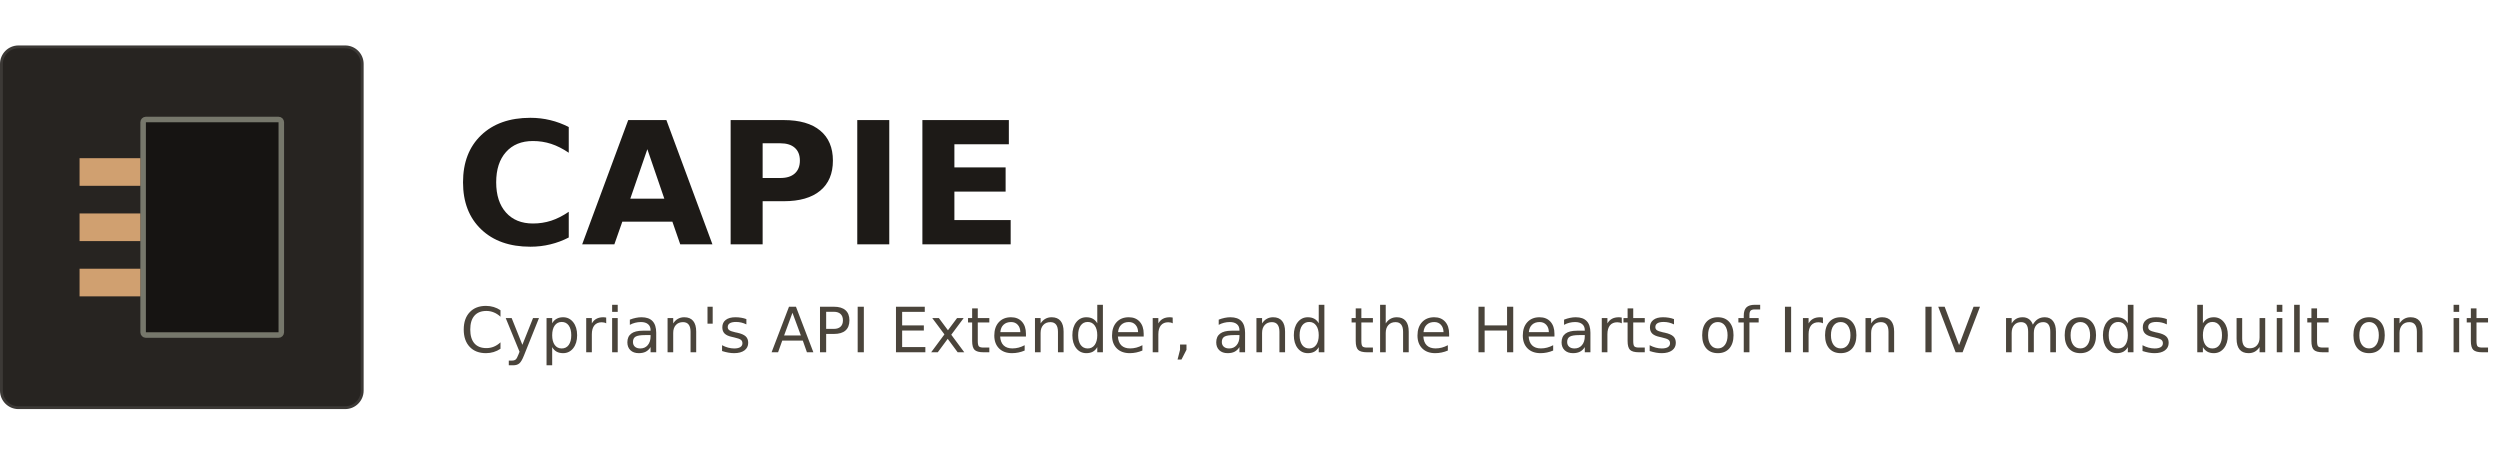
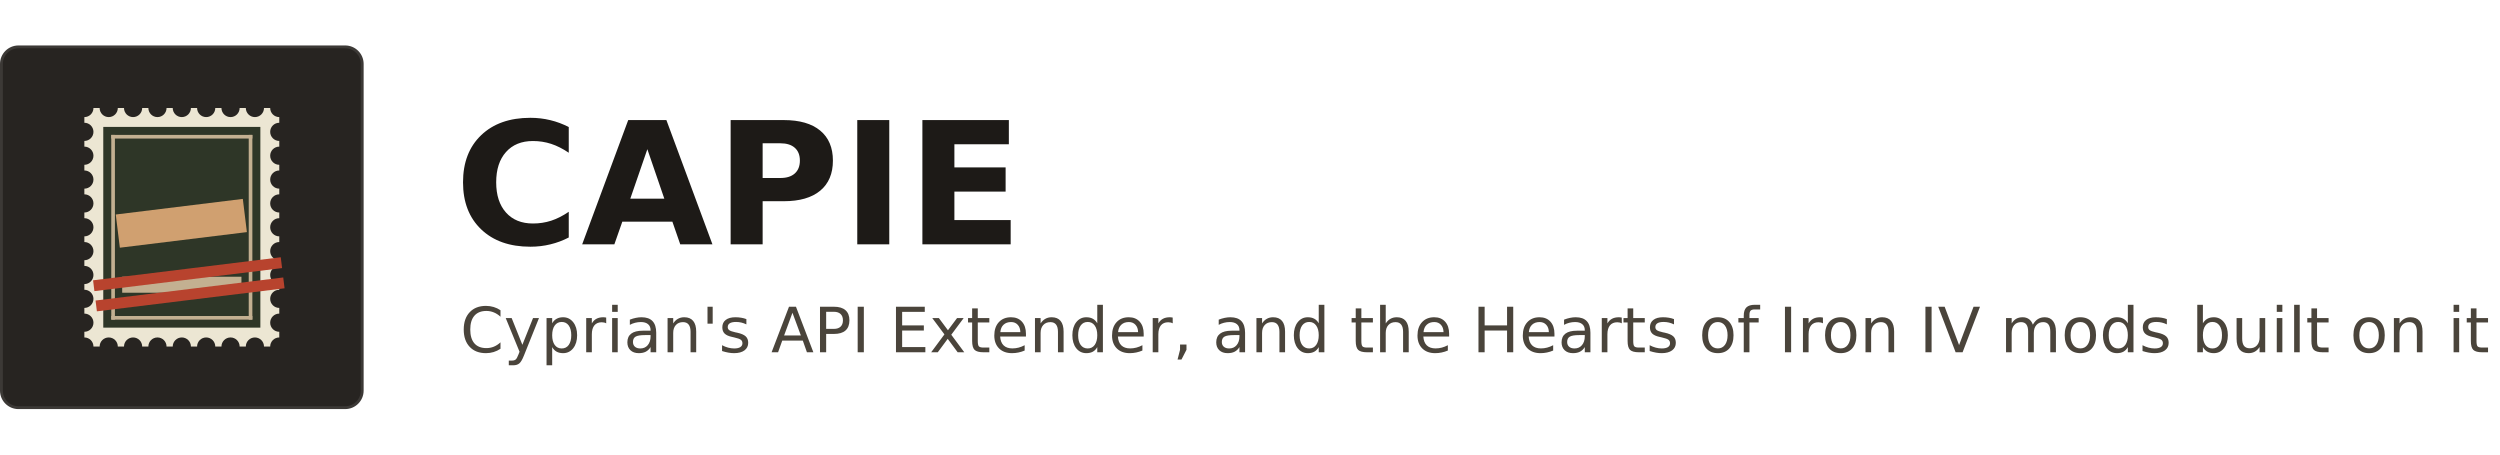
<svg xmlns="http://www.w3.org/2000/svg" viewBox="0 0 880 160" width="880" height="160" role="img" aria-labelledby="t">
  <rect x="0.5" y="16.5" width="127" height="127" rx="6" fill="#272421" stroke="#3c3936" stroke-width="1" />
-   <g transform="translate(4.6592 -10.4704) scale(0.4864)">
-     <rect x="94" y="108" width="100" height="156" rx="2" fill="#161412" stroke="#76776b" stroke-width="4" />
-     <rect x="48" y="136" width="44" height="20" fill="#d0a070" />
-     <rect x="48" y="176" width="44" height="20" fill="#d0a070" />
-     <rect x="48" y="216" width="44" height="20" fill="#d0a070" />
+   <g transform="translate(0 16) scale(0.256)">
+     <rect x="116" y="86" width="268" height="328" fill="#ece6d3" />
+     <circle cx="116" cy="86" r="12.5" fill="#272421" />
+     <circle cx="116" cy="414" r="12.5" fill="#272421" />
+     <circle cx="149.5" cy="86" r="12.5" fill="#272421" />
+     <circle cx="149.5" cy="414" r="12.5" fill="#272421" />
+     <circle cx="183" cy="86" r="12.5" fill="#272421" />
+     <circle cx="183" cy="414" r="12.5" fill="#272421" />
+     <circle cx="216.5" cy="86" r="12.5" fill="#272421" />
+     <circle cx="216.5" cy="414" r="12.5" fill="#272421" />
+     <circle cx="250" cy="86" r="12.5" fill="#272421" />
+     <circle cx="250" cy="414" r="12.5" fill="#272421" />
+     <circle cx="283.5" cy="86" r="12.5" fill="#272421" />
+     <circle cx="283.5" cy="414" r="12.5" fill="#272421" />
+     <circle cx="317" cy="86" r="12.5" fill="#272421" />
+     <circle cx="317" cy="414" r="12.5" fill="#272421" />
+     <circle cx="350.5" cy="86" r="12.5" fill="#272421" />
+     <circle cx="350.5" cy="414" r="12.5" fill="#272421" />
+     <circle cx="384" cy="86" r="12.5" fill="#272421" />
+     <circle cx="384" cy="414" r="12.5" fill="#272421" />
+     <circle cx="116" cy="118.8" r="12.5" fill="#272421" />
+     <circle cx="384" cy="118.8" r="12.5" fill="#272421" />
+     <circle cx="116" cy="151.6" r="12.5" fill="#272421" />
+     <circle cx="384" cy="151.6" r="12.5" fill="#272421" />
+     <circle cx="116" cy="184.4" r="12.5" fill="#272421" />
+     <circle cx="384" cy="184.4" r="12.5" fill="#272421" />
+     <circle cx="116" cy="217.2" r="12.5" fill="#272421" />
+     <circle cx="384" cy="217.2" r="12.5" fill="#272421" />
+     <circle cx="116" cy="250" r="12.5" fill="#272421" />
+     <circle cx="384" cy="250" r="12.5" fill="#272421" />
+     <circle cx="116" cy="282.8" r="12.5" fill="#272421" />
+     <circle cx="384" cy="282.8" r="12.5" fill="#272421" />
+     <circle cx="116" cy="315.6" r="12.5" fill="#272421" />
+     <circle cx="384" cy="315.6" r="12.5" fill="#272421" />
+     <circle cx="116" cy="348.4" r="12.5" fill="#272421" />
+     <circle cx="384" cy="348.4" r="12.5" fill="#272421" />
+     <circle cx="116" cy="381.2" r="12.5" fill="#272421" />
+     <circle cx="384" cy="381.2" r="12.5" fill="#272421" />
+     <rect x="142" y="112" width="216" height="276" fill="#2e3627" />
+     <rect x="153" y="123" width="194" height="5" fill="#c3b091" />
+     <rect x="153" y="372" width="194" height="5" fill="#c3b091" />
+     <rect x="153" y="123" width="5" height="254" fill="#c3b091" />
+     <rect x="342" y="123" width="5" height="254" fill="#c3b091" />
+     <rect x="168" y="318" width="164" height="22" fill="#c3b091" />
+     <g transform="rotate(-7 250 250)">
+       <rect x="120" y="307.5" width="260" height="15" fill="#b8432e" />
+       <rect x="120" y="335.5" width="260" height="15" fill="#b8432e" />
+       <rect x="162" y="221.5" width="176" height="46" fill="#d0a070" />
+     </g>
  </g>
  <text x="160" y="86" fill="#1d1a17" style="font:700 60px Ubuntu,'Segoe UI','DejaVu Sans',Verdana,sans-serif;letter-spacing:.01em">CAPIE</text>
  <text x="162" y="124" fill="#4a443b" style="font:400 22px Ubuntu,'Segoe UI','DejaVu Sans',Verdana,sans-serif">Cyprian's API Extender, and the Hearts of Iron IV mods built on it</text>
</svg>
